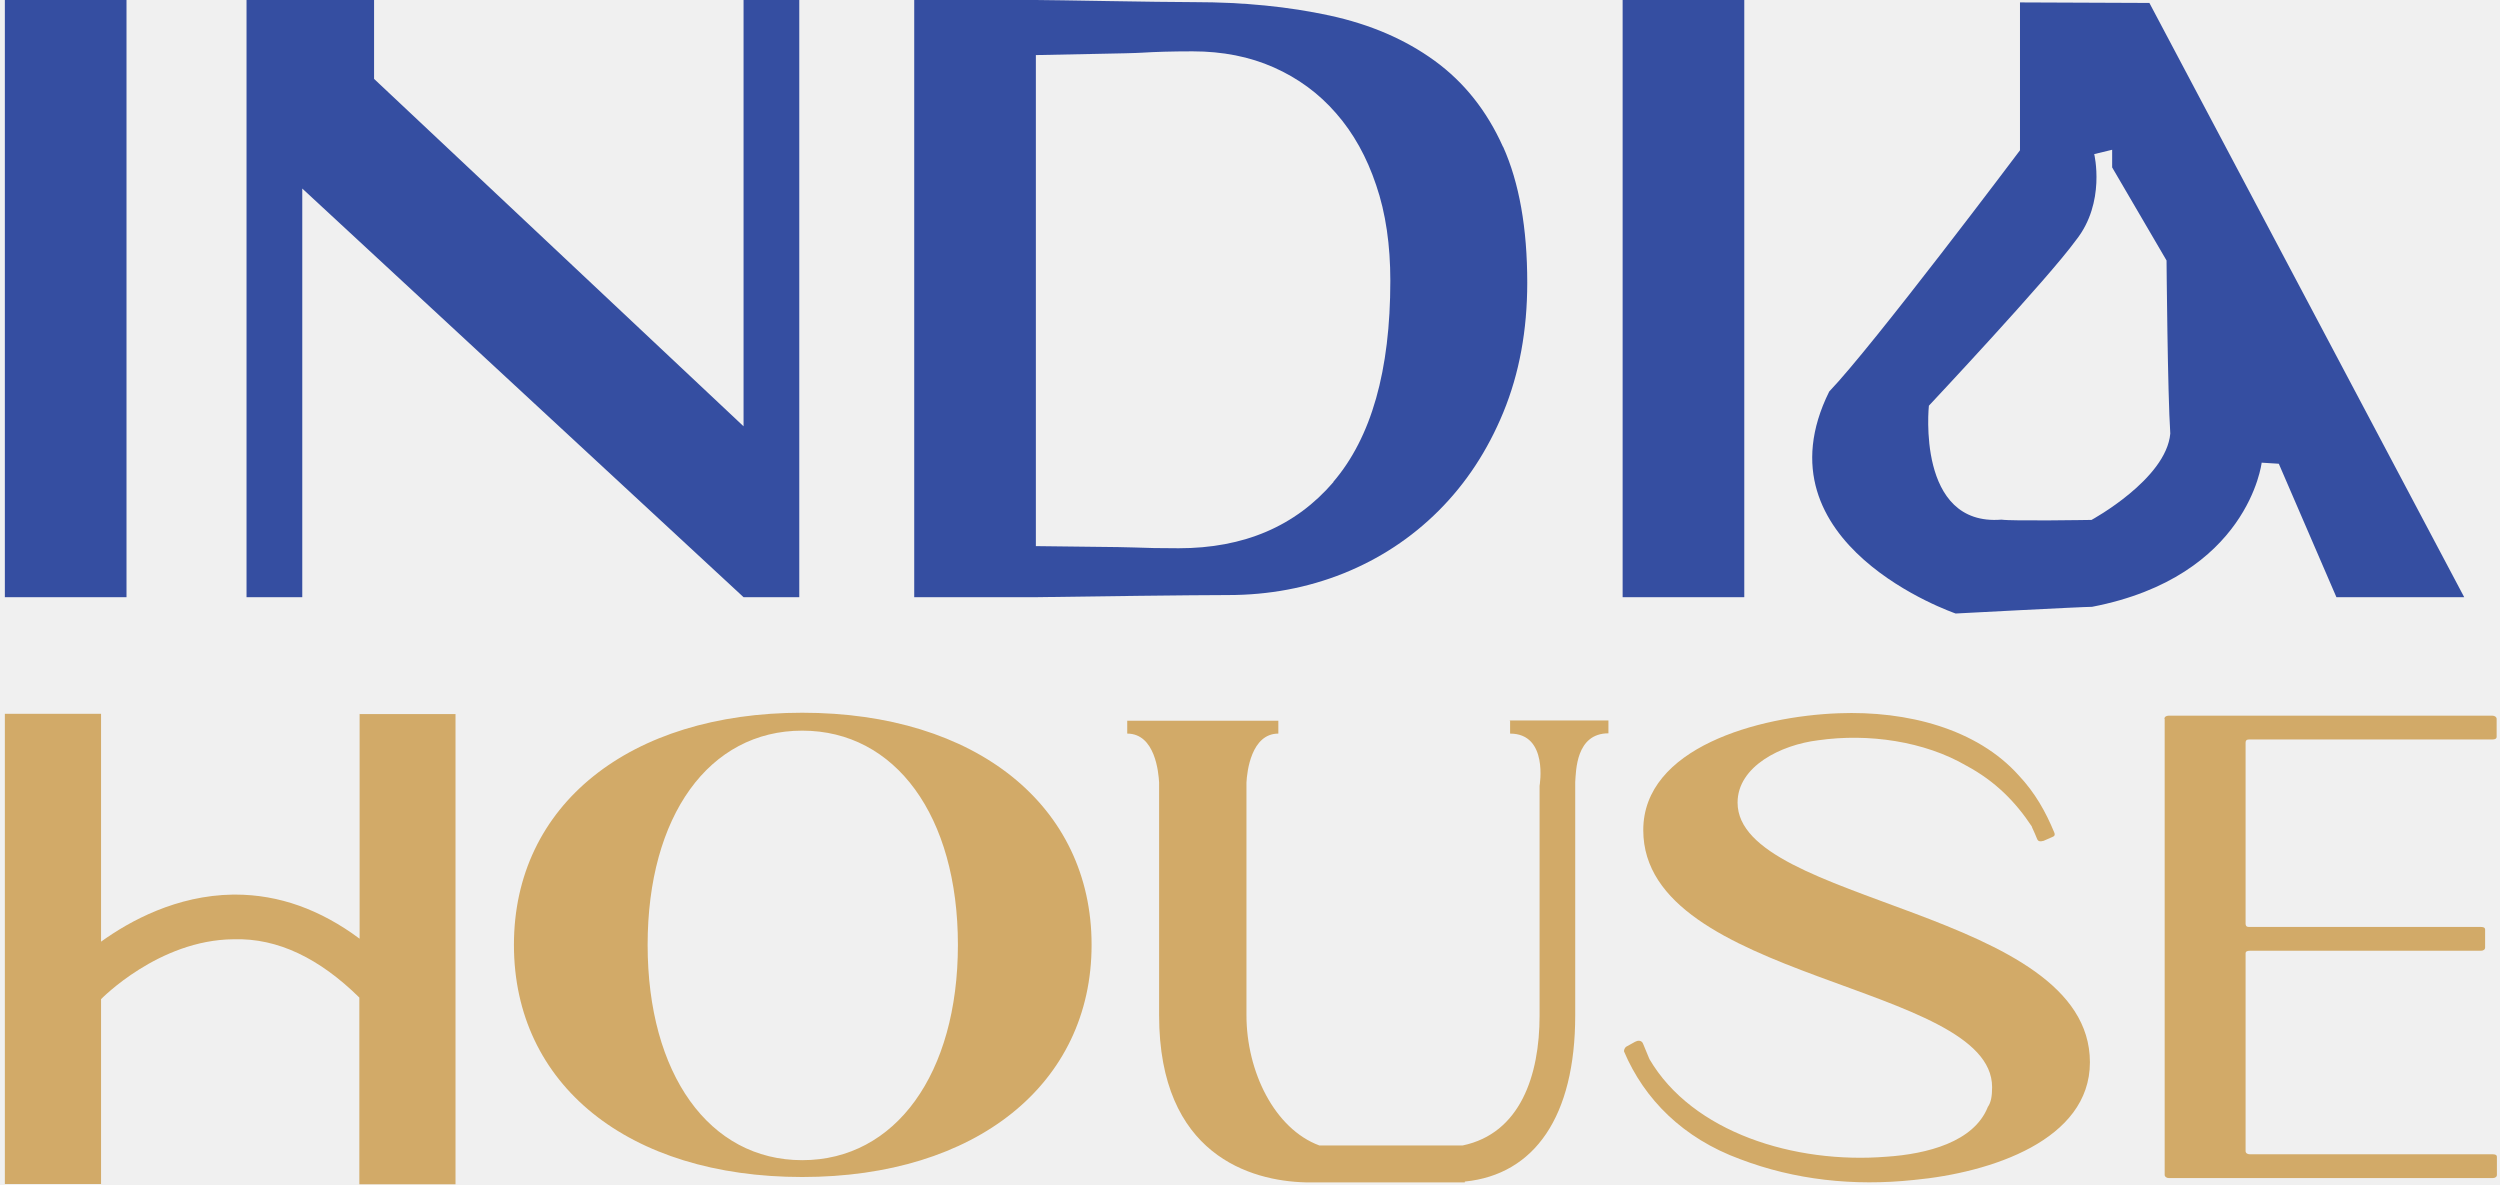
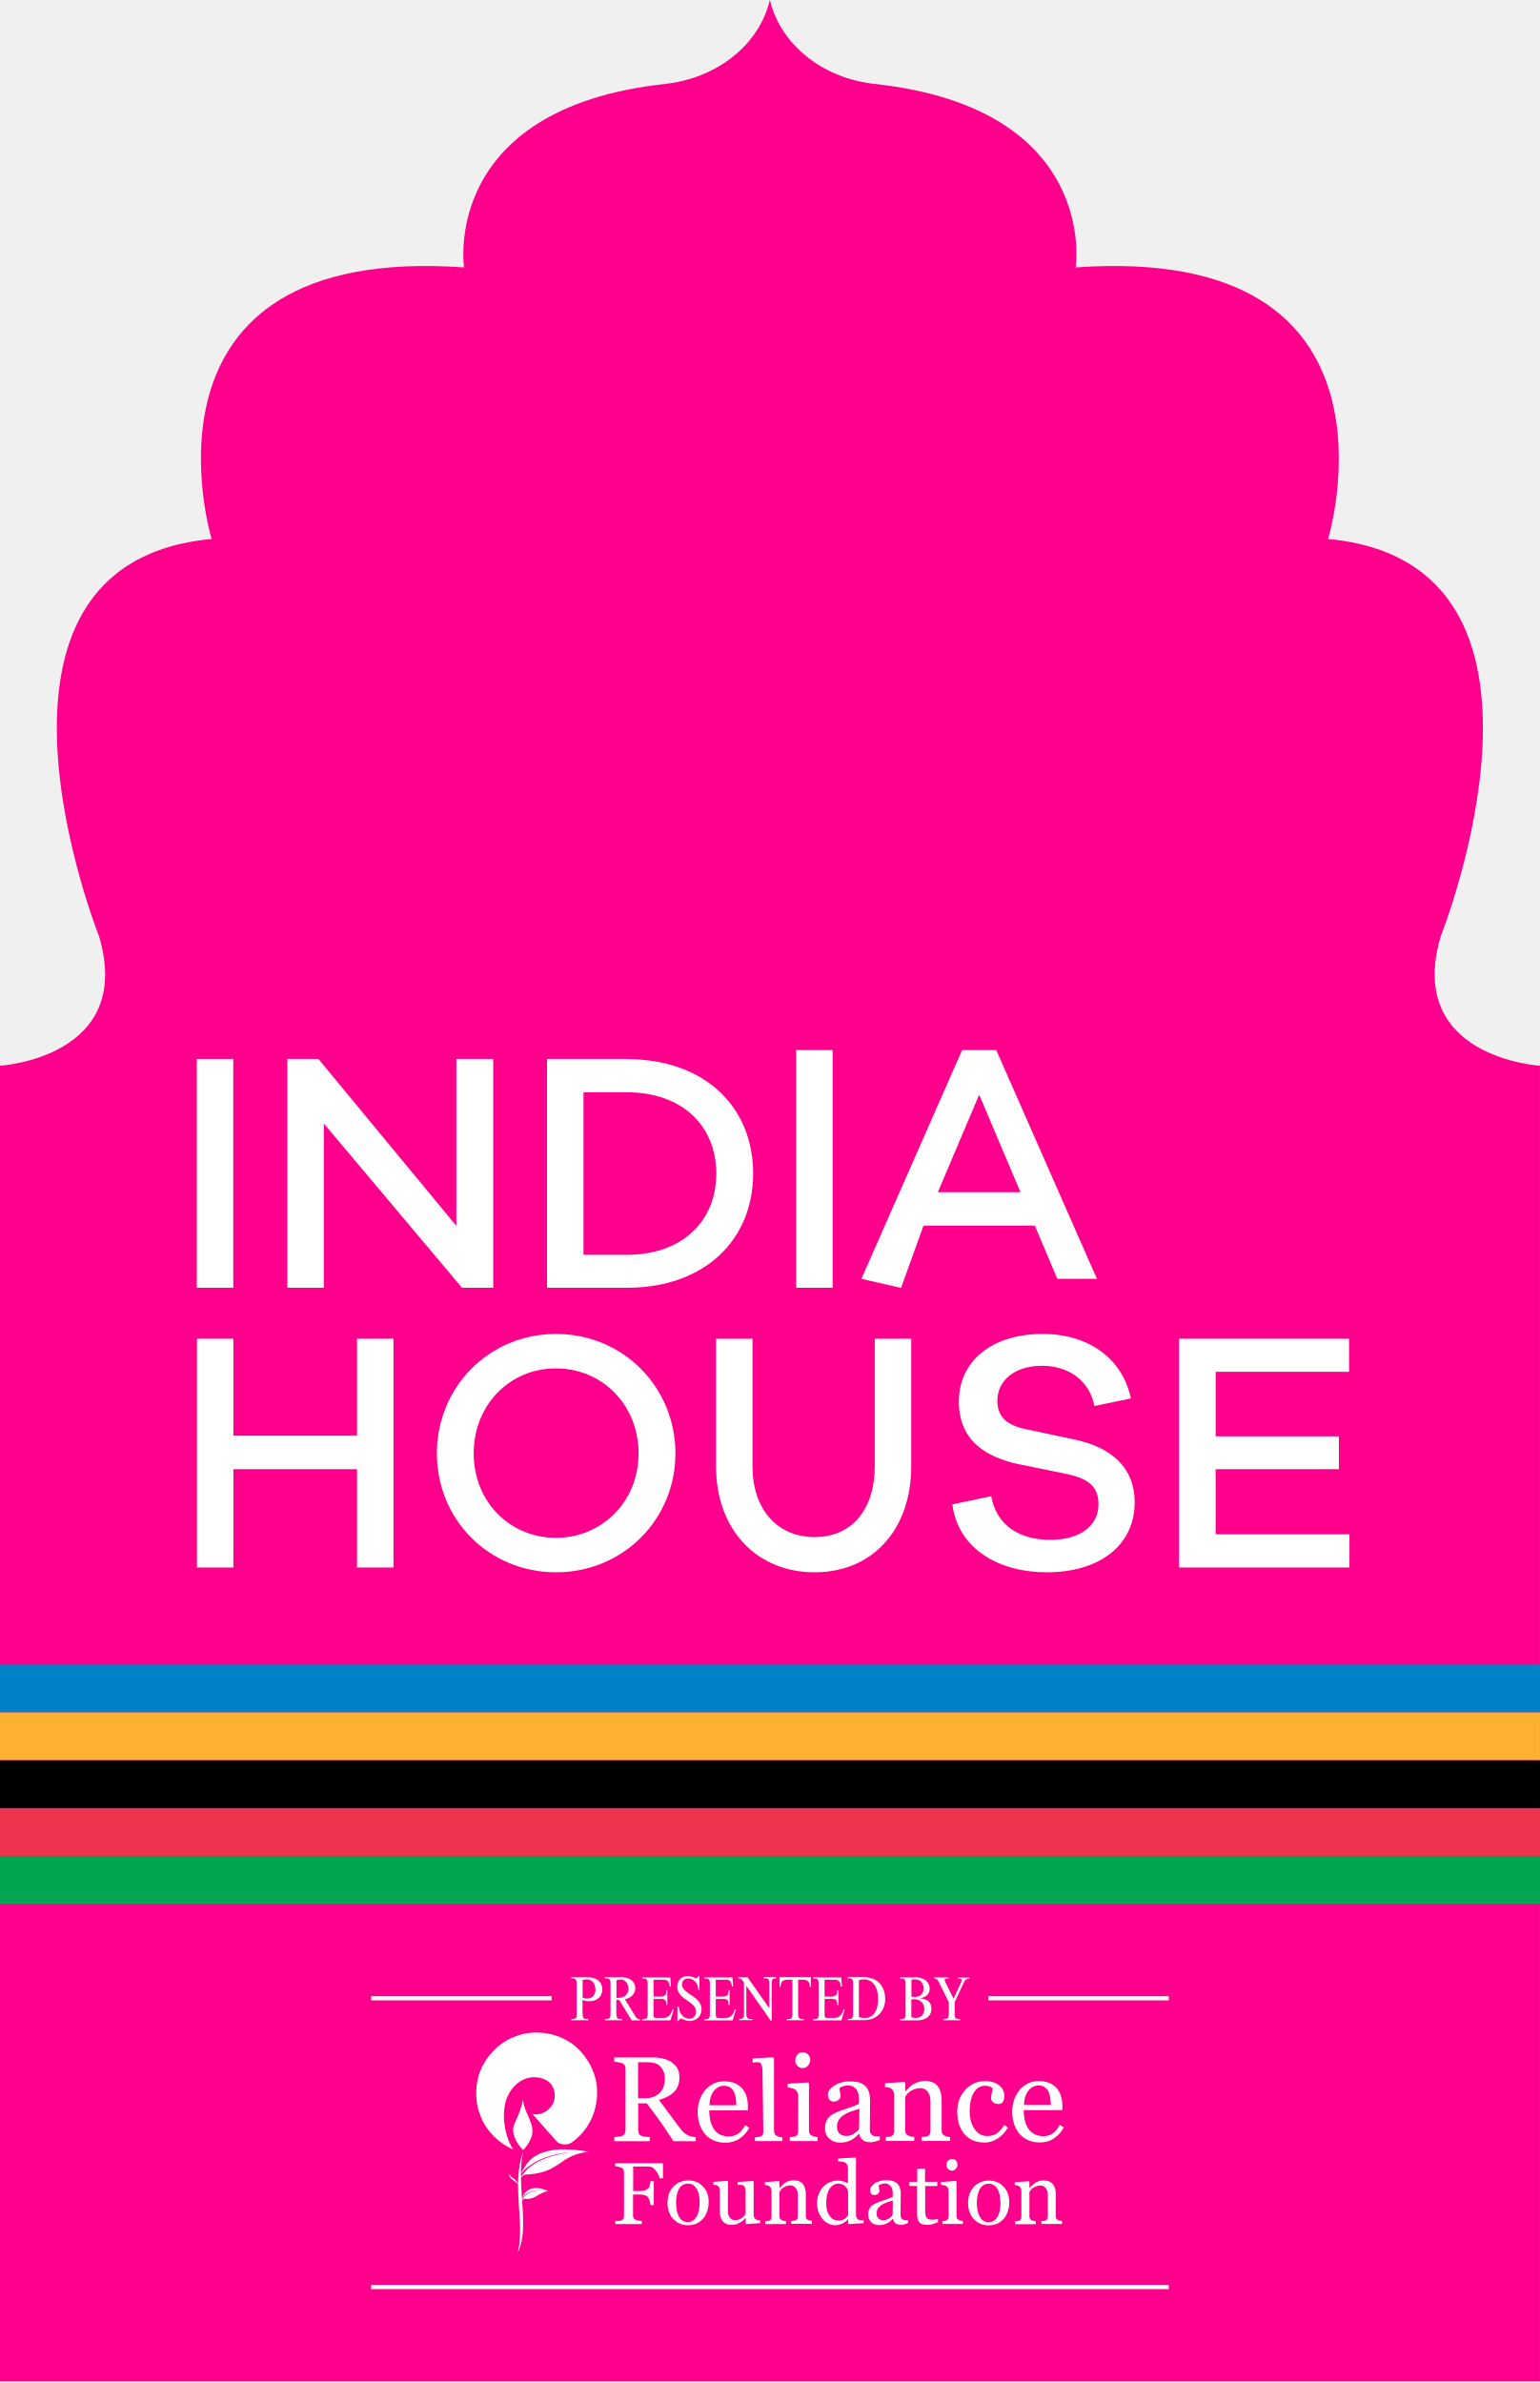
- <svg xmlns="http://www.w3.org/2000/svg" width="173" height="82" viewBox="0 0 173 82" fill="none">
-   <path d="M8.754 0H0.336V41.326H8.754V0Z" fill="#354EA1" />
-   <path d="M120.704 0H112.286V41.326H120.704V0Z" fill="#354EA1" />
-   <path d="M51.454 0V29.5L25.886 5.46V0H20.917H17.06V41.326H20.917V13.047L51.454 41.326H55.31V0H51.454Z" fill="#354EA1" />
-   <path d="M103.999 10.142C102.886 7.662 101.31 5.682 99.271 4.201C97.231 2.721 94.821 1.684 92.003 1.073C89.184 0.463 86.07 0.148 82.639 0.148C80.118 0.148 72.868 0 71.682 0H63.264V41.326H69.735C69.846 41.326 70.05 41.326 70.31 41.326H71.682C75.279 41.271 82.639 41.178 84.976 41.178C87.812 41.178 90.464 40.678 92.967 39.679C95.451 38.68 97.658 37.236 99.549 35.348C101.44 33.461 102.942 31.184 104.036 28.519C105.13 25.854 105.686 22.875 105.686 19.562C105.686 15.787 105.13 12.64 104.017 10.16L103.999 10.142ZM92.281 33.35C89.648 36.422 86.07 37.939 81.564 37.939C80.322 37.939 79.284 37.921 78.449 37.884C77.782 37.847 73.591 37.828 71.682 37.791V3.812C73.758 3.757 78.282 3.701 79.024 3.646C79.914 3.59 81.082 3.553 82.528 3.553C84.605 3.553 86.477 3.923 88.146 4.664C89.815 5.404 91.261 6.459 92.448 7.828C93.653 9.198 94.58 10.864 95.229 12.807C95.896 14.75 96.211 16.971 96.211 19.432C96.211 25.651 94.895 30.277 92.262 33.35H92.281Z" fill="#354EA1" />
-   <path d="M24.885 49.395V64.96C22.178 62.942 19.304 61.906 16.282 61.906C16.226 61.906 16.17 61.906 16.115 61.906C12.221 61.962 8.995 63.72 6.993 65.163V49.395H0.336V81.931H6.993V69.142C6.993 69.142 10.979 65.034 16.17 64.997C19.23 64.904 22.122 66.329 24.866 69.031V81.949H31.522V49.414H24.866L24.885 49.395Z" fill="#D2AA68" />
-   <path d="M55.514 49.321C67.547 49.321 75.538 55.762 75.538 65.385C75.538 75.009 67.547 81.449 55.514 81.449C43.481 81.449 35.564 75.064 35.564 65.385C35.564 55.706 43.555 49.321 55.514 49.321ZM55.514 80.284C61.967 80.284 66.287 74.306 66.287 65.385C66.287 56.465 61.967 50.561 55.514 50.561C49.062 50.561 44.816 56.465 44.816 65.385C44.816 74.306 49.062 80.284 55.514 80.284Z" fill="#D2AA68" />
-   <path d="M104.499 49.876V50.765C107.169 50.765 106.539 54.374 106.539 54.374V70.29C106.539 74.417 105.204 78.433 101.217 79.266H91.298C88.202 78.118 86.255 74.158 86.255 70.253V54.152C86.292 53.393 86.589 50.765 88.461 50.765V49.876H78.004V50.765C79.932 50.765 80.173 53.448 80.21 54.152V70.253C80.21 79.932 86.57 81.727 90.352 81.82H101.366V81.764C106.186 81.283 109.005 77.267 109.005 70.271V54.133C109.06 53.374 109.042 50.746 111.304 50.746V49.858H104.444L104.499 49.876Z" fill="#D2AA68" />
-   <path d="M113.176 72.085C113.399 71.955 113.621 72.029 113.695 72.214L114.14 73.288C117.107 78.359 124.171 80.561 130.568 80.043C133.312 79.858 136.593 79.043 137.558 76.601C137.78 76.286 137.854 75.842 137.854 75.231C137.854 68.032 113.714 67.902 113.714 57.446C113.714 51.746 121.668 49.562 127.23 49.358C131.977 49.173 136.816 50.432 139.708 53.67C140.821 54.855 141.562 56.169 142.156 57.612C142.23 57.797 142.156 57.871 142.007 57.927L141.414 58.186C141.192 58.242 141.043 58.242 140.969 58.057C140.747 57.501 140.598 57.242 140.598 57.187C139.486 55.503 138.077 54.059 136.074 52.986C133.182 51.301 129.307 50.728 125.821 51.227C123.225 51.542 120.24 53.041 120.24 55.54C120.24 62.554 144.622 62.924 144.622 73.51C144.622 78.895 137.78 81.153 132.44 81.653C128.287 82.097 124.189 81.653 120.407 80.21C116.476 78.766 113.788 76.082 112.379 72.751C112.379 72.622 112.453 72.492 112.527 72.436L113.195 72.066L113.176 72.085Z" fill="#D2AA68" />
-   <path d="M149.777 49.747C149.777 49.617 149.888 49.525 150.073 49.525H172.471C172.638 49.525 172.767 49.617 172.767 49.747V50.987C172.767 51.116 172.656 51.172 172.471 51.172H155.617C155.45 51.172 155.395 51.264 155.395 51.394V63.923C155.395 64.053 155.45 64.145 155.617 64.145H171.673C171.84 64.145 171.97 64.182 171.97 64.33V65.57C171.97 65.7 171.859 65.793 171.673 65.793H155.691C155.524 65.793 155.395 65.829 155.395 65.978V79.654C155.395 79.784 155.506 79.876 155.691 79.876H172.489C172.656 79.876 172.786 79.913 172.786 80.061V81.301C172.786 81.431 172.675 81.523 172.489 81.523H150.092C149.925 81.523 149.795 81.431 149.795 81.301V49.747H149.777Z" fill="#D2AA68" />
-   <path d="M139.783 0.167L148.738 0.204L170.524 41.326H161.68L157.693 32.091L156.507 32.017C156.507 32.017 155.598 39.901 144.77 41.992C144.066 41.992 135.333 42.455 135.333 42.455C135.333 42.455 121.335 37.68 126.582 27.094C129.604 23.948 139.783 10.401 139.783 10.401V0.148V0.167ZM144.919 10.66C144.919 10.66 145.734 14.01 143.658 16.619C141.711 19.303 133.479 28.075 133.479 28.075C133.479 28.075 132.589 36.44 138.504 35.959C139.208 36.07 144.733 35.978 144.733 35.978C144.733 35.978 149.906 33.165 150.184 30C149.999 27.279 149.925 18.026 149.925 18.026L146.161 11.585V10.364L144.937 10.66H144.919Z" fill="#354EA1" />
+ <svg xmlns="http://www.w3.org/2000/svg" width="170" height="263" viewBox="0 0 170 263" fill="none">
+   <path d="M170 262.829V117.623C170 117.623 155.077 116.734 159.047 103.31C159.047 103.31 175.47 62.164 146.609 59.485C146.609 59.485 156.562 26.834 118.747 29.513C118.747 29.513 121.413 11.953 96.522 9.259C91.15 8.676 86.569 5.303 85.153 0.611C85.097 0.403 85.042 0.208 84.986 0C84.931 0.208 84.875 0.416 84.82 0.611C83.417 5.303 78.823 8.676 73.45 9.259C48.573 11.953 51.225 29.513 51.225 29.513C13.41 26.834 23.363 59.485 23.363 59.485C-5.497 62.164 10.925 103.31 10.925 103.31C14.923 116.721 0 117.623 0 117.623V262.829H170Z" fill="#FF008C" />
+   <path d="M21.726 142.125V116.873H25.751V142.125H21.726Z" fill="white" />
+   <path d="M54.432 142.125H51.003L35.746 123.995V142.125H31.721V116.873H35.15L50.378 135.295V116.873H54.446V142.125H54.432Z" fill="white" />
+   <path d="M69.202 116.887C77.795 116.887 83.14 122.162 83.14 129.506C83.14 136.85 77.781 142.125 69.202 142.125H60.387V116.873H69.202V116.887ZM69.202 138.488C75.338 138.488 79.073 134.753 79.073 129.52C79.073 124.286 75.338 120.552 69.202 120.552H64.413V138.488H69.202Z" fill="white" />
+   <path d="M87.888 142.125V115.888H91.913V142.125H87.888Z" fill="white" />
+   <path d="M116.721 141.139L114.236 135.267H101.95L99.465 142.139L95.092 141.139L106.212 115.888H109.974L121.093 141.139H116.721ZM108.086 120.83L103.533 131.574H112.653L108.1 120.83H108.086Z" fill="white" />
+   <path d="M43.437 172.999H39.411V162.143H25.765V172.999H21.739V147.747H25.765V158.45H39.411V147.747H43.437V172.999Z" fill="white" />
+   <path d="M74.56 160.407C74.56 167.723 68.758 173.526 61.372 173.526C53.987 173.526 48.226 167.723 48.226 160.407C48.226 153.092 53.987 147.219 61.372 147.219C68.758 147.219 74.56 153.064 74.56 160.407ZM70.493 160.407C70.493 155.063 66.495 151.023 61.372 151.023C56.25 151.023 52.294 155.063 52.294 160.407C52.294 165.752 56.292 169.722 61.372 169.722C66.453 169.722 70.493 165.724 70.493 160.407Z" fill="white" />
+   <path d="M100.59 161.837C100.59 168.806 96.328 173.526 89.928 173.526C83.529 173.526 79.045 168.82 79.045 161.837V147.747H83.071V161.837C83.071 166.543 85.778 169.639 89.928 169.639C94.079 169.639 96.564 166.543 96.564 161.837V147.747H100.59V161.837Z" fill="white" />
+   <path d="M124.828 154.341L120.802 155.174C120.344 152.495 118.053 150.732 115.041 150.732C112.028 150.732 110.099 152.356 110.099 154.577C110.099 156.354 111.112 157.298 113.305 157.742L118.775 158.908C122.537 159.741 125.258 161.851 125.258 165.808C125.258 170.555 121.371 173.526 115.568 173.526C110.224 173.526 105.767 170.93 105.129 166.03L109.418 165.127C110.015 168.376 112.542 169.944 115.943 169.944C119.344 169.944 121.26 168.32 121.26 166.03C121.26 164.114 120.246 163.198 117.72 162.67L112.223 161.546C109.099 160.824 105.851 159.172 105.851 154.688C105.851 150.204 109.502 147.219 115.124 147.219C120.246 147.219 123.939 150.01 124.841 154.341H124.828Z" fill="white" />
+   <path d="M148.968 172.999H130.158V147.747H148.927V151.398H134.198V158.52H147.802V162.143H134.198V169.334H148.968V172.985V172.999Z" fill="white" />
+   <path d="M170 183.716H0V188.991H170V183.716Z" fill="#0081C8" />
+   <path d="M170 188.991H0V194.266H170V188.991Z" fill="#FCB131" />
+   <path d="M170 194.28H0V199.555H170V194.28Z" fill="black" />
+   <path d="M170 199.555H0V204.83H170V199.555Z" fill="#EE334E" />
+   <path d="M170 204.844H0V210.119H170V204.844Z" fill="#00A651" />
+   <path fill-rule="evenodd" clip-rule="evenodd" d="M57.195 241.132C57.07 240.438 56.389 240.424 56.14 239.869C56.279 240.618 56.945 240.632 57.195 241.132Z" fill="white" />
+   <path d="M57.459 243.089C57.459 243.089 57.875 241.632 59.846 241.743C59.916 241.743 58.458 241.479 57.597 242.603C57.611 242.7 58.083 240.701 60.526 241.826C59.319 241.992 59.18 242.839 57.778 242.659C57.778 242.659 57.57 242.964 57.542 243.228L57.459 243.075V243.089Z" fill="white" />
+   <path d="M57.431 240.396C57.861 239.605 59.18 238.036 62.775 237.578C62.9 237.55 60.651 237.62 58.791 238.8C58.361 239.077 57.889 239.424 57.597 239.785C57.556 239.827 57.528 239.882 57.486 239.924C57.639 239.563 57.889 239.202 58.125 238.855C59.069 237.509 61.109 236.787 64.983 237.481C61.665 237.856 61.97 239.716 58.319 239.98C58.139 239.993 57.903 239.98 57.764 240.077C57.597 240.202 57.417 240.493 57.361 240.813L57.431 240.41V240.396Z" fill="white" />
+   <path fill-rule="evenodd" clip-rule="evenodd" d="M57.153 248.586C57.986 245.519 56.431 241.021 57.736 237.55C56.959 241.118 58.541 246.032 57.153 248.586Z" fill="white" />
+   <path fill-rule="evenodd" clip-rule="evenodd" d="M63.247 236.37C62.789 236.717 62.192 236.759 61.72 236.537C61.72 236.537 61.595 236.481 61.47 236.356C61.373 236.231 58.791 233.33 58.791 233.33C59.582 233.469 60.456 233.08 60.914 232.386C61.359 231.734 61.345 230.79 60.914 230.123C60.401 229.401 59.415 229.165 58.582 229.276C57.139 229.485 56.111 230.762 55.778 232.095C55.445 233.622 55.681 235.065 56.209 236.412C56.333 236.703 56.486 236.995 56.681 237.245C55.167 236.578 53.821 235.371 53.127 233.733C52.349 231.97 52.363 229.748 53.293 227.958C54.015 226.583 55.306 225.292 56.903 224.751C58.569 224.057 60.817 224.21 62.442 225.126C64.413 226.111 65.912 228.555 65.912 230.748C65.981 233.011 64.982 235.065 63.233 236.37" fill="white" />
+   <path fill-rule="evenodd" clip-rule="evenodd" d="M57.694 237.231C56.958 236.44 56.361 235.399 56.806 234.33C57.208 233.511 57.555 232.664 57.736 231.72C57.805 232.705 58.402 233.594 58.694 234.538C58.805 234.996 58.819 235.468 58.638 235.94C58.444 236.454 58.124 236.898 57.75 237.3L57.694 237.231Z" fill="white" />
+   <path d="M117.249 245.449H114.958V245.13C115.027 245.13 115.111 245.13 115.194 245.116C115.277 245.116 115.347 245.088 115.402 245.074C115.486 245.047 115.555 244.991 115.597 244.922C115.638 244.852 115.666 244.755 115.666 244.644V242.242C115.666 241.909 115.583 241.659 115.43 241.479C115.277 241.298 115.083 241.201 114.861 241.201C114.694 241.201 114.542 241.229 114.403 241.285C114.264 241.34 114.139 241.396 114.028 241.479C113.917 241.548 113.834 241.632 113.778 241.715C113.709 241.798 113.667 241.868 113.639 241.923V244.616C113.639 244.727 113.667 244.811 113.709 244.88C113.75 244.949 113.82 245.005 113.903 245.047C113.972 245.074 114.042 245.102 114.111 245.116C114.194 245.13 114.264 245.144 114.347 245.158V245.477H112.057V245.158C112.126 245.158 112.209 245.158 112.279 245.144C112.362 245.144 112.418 245.116 112.487 245.102C112.57 245.074 112.64 245.019 112.681 244.949C112.723 244.88 112.751 244.783 112.751 244.672V241.784C112.751 241.673 112.723 241.576 112.681 241.493C112.64 241.409 112.57 241.326 112.487 241.271C112.431 241.229 112.362 241.201 112.279 241.187C112.195 241.173 112.098 241.16 112.015 241.146V240.84L113.57 240.729L113.639 240.799V241.451H113.667C113.75 241.382 113.834 241.285 113.958 241.173C114.07 241.062 114.181 240.979 114.278 240.91C114.403 240.826 114.542 240.771 114.694 240.715C114.861 240.66 115.041 240.646 115.236 240.646C115.68 240.646 116.013 240.785 116.235 241.062C116.457 241.34 116.554 241.715 116.554 242.173V244.602C116.554 244.713 116.568 244.797 116.61 244.866C116.652 244.935 116.707 244.991 116.804 245.019C116.874 245.047 116.943 245.074 116.999 245.088C117.054 245.088 117.137 245.116 117.235 245.116V245.435L117.249 245.449ZM110.432 243.075C110.432 242.839 110.405 242.589 110.363 242.326C110.321 242.062 110.252 241.84 110.155 241.659C110.058 241.465 109.919 241.312 109.752 241.187C109.586 241.062 109.391 241.007 109.155 241.007C108.919 241.007 108.697 241.062 108.531 241.187C108.364 241.312 108.211 241.479 108.114 241.687C108.017 241.881 107.948 242.104 107.906 242.353C107.864 242.603 107.836 242.839 107.836 243.075C107.836 243.381 107.864 243.658 107.906 243.922C107.948 244.172 108.031 244.408 108.142 244.616C108.253 244.824 108.392 244.977 108.544 245.088C108.711 245.199 108.905 245.255 109.155 245.255C109.558 245.255 109.863 245.06 110.099 244.686C110.335 244.297 110.446 243.769 110.446 243.103L110.432 243.075ZM111.418 243.075C111.418 243.408 111.363 243.728 111.265 244.047C111.154 244.366 111.015 244.63 110.821 244.852C110.613 245.102 110.349 245.296 110.072 245.421C109.78 245.546 109.461 245.602 109.1 245.602C108.794 245.602 108.517 245.546 108.253 245.435C107.989 245.324 107.753 245.158 107.531 244.949C107.323 244.741 107.17 244.477 107.045 244.172C106.92 243.867 106.865 243.52 106.865 243.145C106.865 242.409 107.073 241.826 107.503 241.354C107.934 240.896 108.489 240.66 109.169 240.66C109.822 240.66 110.363 240.882 110.78 241.326C111.21 241.77 111.418 242.353 111.418 243.089V243.075ZM105.699 238.883C105.699 239.063 105.643 239.216 105.518 239.355C105.393 239.494 105.254 239.563 105.074 239.563C104.921 239.563 104.769 239.494 104.657 239.369C104.533 239.244 104.477 239.091 104.477 238.925C104.477 238.744 104.533 238.591 104.657 238.466C104.782 238.341 104.921 238.272 105.074 238.272C105.254 238.272 105.407 238.328 105.518 238.453C105.629 238.577 105.685 238.716 105.685 238.883H105.699ZM106.296 245.449H104.033V245.13C104.102 245.13 104.186 245.13 104.255 245.116C104.338 245.116 104.394 245.088 104.449 245.074C104.533 245.047 104.602 244.991 104.644 244.922C104.685 244.852 104.713 244.755 104.713 244.644V241.756C104.713 241.659 104.685 241.562 104.644 241.479C104.602 241.396 104.533 241.326 104.449 241.271C104.394 241.229 104.31 241.201 104.186 241.173C104.074 241.146 103.963 241.132 103.866 241.118V240.813L105.518 240.701L105.588 240.771V244.575C105.588 244.686 105.601 244.783 105.657 244.852C105.699 244.922 105.768 244.977 105.865 245.019C105.935 245.047 106.004 245.074 106.073 245.088C106.143 245.102 106.212 245.116 106.296 245.13V245.449ZM103.561 245.241C103.353 245.324 103.158 245.394 102.978 245.463C102.797 245.519 102.575 245.546 102.311 245.546C101.923 245.546 101.645 245.449 101.479 245.255C101.312 245.06 101.243 244.783 101.243 244.422V241.257H100.396V240.799H101.256V239.341H102.117V240.799H103.464V241.257H102.131V243.867C102.131 244.061 102.131 244.228 102.159 244.352C102.159 244.477 102.2 244.602 102.256 244.699C102.298 244.797 102.381 244.866 102.478 244.908C102.575 244.949 102.714 244.977 102.881 244.977C102.964 244.977 103.075 244.977 103.228 244.949C103.38 244.935 103.491 244.922 103.547 244.894V245.241H103.561ZM98.563 242.853C98.299 242.936 98.064 243.006 97.855 243.089C97.647 243.159 97.467 243.256 97.286 243.367C97.133 243.478 97.008 243.603 96.911 243.742C96.814 243.894 96.772 244.061 96.772 244.269C96.772 244.533 96.842 244.727 96.981 244.852C97.12 244.977 97.286 245.033 97.508 245.033C97.73 245.033 97.925 244.977 98.105 244.866C98.272 244.755 98.424 244.63 98.535 244.477L98.563 242.839V242.853ZM100.215 245.352C100.063 245.407 99.938 245.449 99.826 245.491C99.716 245.519 99.591 245.546 99.452 245.546C99.202 245.546 99.007 245.491 98.855 245.38C98.702 245.269 98.619 245.088 98.577 244.88H98.549C98.341 245.102 98.119 245.283 97.883 245.394C97.647 245.519 97.369 245.574 97.036 245.574C96.703 245.574 96.398 245.477 96.175 245.255C95.953 245.033 95.842 244.755 95.842 244.408C95.842 244.228 95.87 244.061 95.912 243.922C95.967 243.783 96.037 243.658 96.134 243.533C96.217 243.436 96.314 243.353 96.453 243.284C96.578 243.214 96.703 243.145 96.814 243.103C96.953 243.048 97.245 242.95 97.675 242.798C98.105 242.659 98.411 242.534 98.549 242.451V241.979C98.549 241.979 98.549 241.854 98.522 241.743C98.508 241.632 98.466 241.521 98.411 241.409C98.341 241.285 98.258 241.187 98.147 241.104C98.036 241.021 97.869 240.979 97.661 240.979C97.522 240.979 97.383 241.007 97.258 241.048C97.133 241.104 97.05 241.146 96.995 241.201C96.995 241.257 97.008 241.354 97.036 241.479C97.064 241.604 97.078 241.715 97.078 241.812C97.078 241.923 97.022 242.02 96.925 242.117C96.828 242.215 96.689 242.256 96.509 242.256C96.356 242.256 96.231 242.201 96.162 242.09C96.092 241.979 96.051 241.854 96.051 241.715C96.051 241.576 96.106 241.437 96.203 241.298C96.314 241.16 96.439 241.049 96.606 240.937C96.745 240.854 96.925 240.771 97.12 240.715C97.328 240.66 97.522 240.618 97.716 240.618C97.98 240.618 98.216 240.632 98.411 240.674C98.605 240.715 98.785 240.785 98.952 240.91C99.118 241.021 99.23 241.187 99.313 241.382C99.396 241.59 99.438 241.84 99.438 242.159C99.438 242.603 99.438 243.006 99.424 243.353C99.424 243.7 99.424 244.089 99.424 244.505C99.424 244.63 99.438 244.727 99.493 244.797C99.535 244.866 99.604 244.935 99.688 244.977C99.729 245.005 99.813 245.019 99.91 245.019C100.021 245.019 100.118 245.019 100.229 245.019V245.324L100.215 245.352ZM93.621 244.533V241.798C93.594 241.715 93.552 241.632 93.496 241.534C93.441 241.437 93.371 241.354 93.288 241.271C93.191 241.187 93.094 241.132 92.969 241.076C92.844 241.021 92.705 240.993 92.538 240.993C92.344 240.993 92.177 241.049 92.011 241.146C91.844 241.243 91.706 241.382 91.581 241.562C91.456 241.743 91.372 241.965 91.303 242.242C91.234 242.52 91.206 242.812 91.206 243.145C91.206 243.408 91.234 243.644 91.275 243.867C91.331 244.089 91.414 244.283 91.525 244.477C91.636 244.658 91.775 244.797 91.955 244.908C92.122 245.019 92.33 245.074 92.566 245.074C92.816 245.074 93.024 245.019 93.191 244.908C93.358 244.797 93.496 244.672 93.607 244.547L93.621 244.533ZM95.329 245.352L93.691 245.463L93.621 245.394V244.963H93.58C93.413 245.144 93.219 245.283 92.969 245.407C92.733 245.519 92.483 245.588 92.219 245.588C91.955 245.588 91.692 245.532 91.456 245.407C91.206 245.296 90.998 245.13 90.803 244.908C90.623 244.686 90.47 244.422 90.359 244.13C90.248 243.825 90.192 243.478 90.192 243.117C90.192 242.784 90.248 242.464 90.373 242.159C90.484 241.854 90.65 241.59 90.859 241.368C91.053 241.16 91.289 240.993 91.567 240.854C91.844 240.729 92.136 240.66 92.427 240.66C92.65 240.66 92.858 240.688 93.066 240.743C93.274 240.799 93.455 240.868 93.607 240.951V239.327C93.607 239.188 93.594 239.077 93.538 238.966C93.496 238.855 93.441 238.772 93.358 238.716C93.274 238.661 93.149 238.605 92.996 238.577C92.844 238.55 92.677 238.536 92.511 238.522V238.23L94.426 238.119L94.496 238.189V244.491C94.496 244.602 94.524 244.699 94.565 244.769C94.607 244.852 94.676 244.908 94.76 244.963C94.815 245.005 94.898 245.033 95.023 245.033C95.134 245.033 95.245 245.047 95.343 245.047V245.352H95.329ZM89.637 245.435H87.347V245.116C87.416 245.116 87.499 245.116 87.582 245.102C87.666 245.102 87.735 245.074 87.805 245.06C87.888 245.033 87.957 244.977 87.999 244.908C88.041 244.838 88.068 244.741 88.068 244.63V242.228C88.068 241.895 87.985 241.645 87.832 241.465C87.68 241.284 87.485 241.187 87.263 241.187C87.097 241.187 86.944 241.215 86.805 241.271C86.666 241.326 86.541 241.382 86.43 241.465C86.333 241.534 86.236 241.618 86.18 241.701C86.125 241.784 86.069 241.854 86.042 241.909V244.602C86.042 244.713 86.055 244.797 86.111 244.866C86.153 244.935 86.222 244.991 86.305 245.033C86.375 245.06 86.444 245.088 86.514 245.102C86.597 245.116 86.666 245.13 86.763 245.144V245.463H84.473V245.144C84.542 245.144 84.626 245.144 84.695 245.13C84.778 245.13 84.834 245.102 84.903 245.088C84.987 245.06 85.056 245.005 85.098 244.935C85.139 244.866 85.167 244.769 85.167 244.658V241.77C85.167 241.659 85.139 241.562 85.098 241.479C85.056 241.396 84.987 241.312 84.903 241.257C84.834 241.215 84.764 241.187 84.695 241.173C84.612 241.16 84.528 241.146 84.431 241.132V240.826L85.986 240.715L86.055 240.785V241.437H86.083C86.153 241.368 86.25 241.271 86.361 241.16C86.472 241.049 86.583 240.965 86.68 240.896C86.791 240.813 86.93 240.757 87.097 240.701C87.263 240.646 87.43 240.632 87.638 240.632C88.082 240.632 88.415 240.771 88.638 241.048C88.846 241.326 88.957 241.701 88.957 242.159V244.588C88.957 244.699 88.971 244.783 89.012 244.852C89.054 244.922 89.11 244.977 89.207 245.005C89.276 245.033 89.346 245.06 89.401 245.074C89.457 245.074 89.526 245.102 89.623 245.102V245.421L89.637 245.435ZM83.904 245.352L82.391 245.463L82.321 245.394V244.797H82.293C82.21 244.88 82.127 244.963 82.044 245.047C81.946 245.13 81.835 245.213 81.71 245.283C81.572 245.366 81.433 245.435 81.294 245.477C81.155 245.519 80.975 245.546 80.725 245.546C80.308 245.546 79.989 245.407 79.781 245.144C79.559 244.866 79.462 244.477 79.462 243.964V241.729C79.462 241.618 79.434 241.52 79.392 241.437C79.35 241.368 79.295 241.298 79.212 241.229C79.156 241.187 79.087 241.16 79.003 241.146C78.92 241.132 78.823 241.118 78.74 241.104V240.799L80.294 240.688L80.364 240.757V244.005C80.364 244.339 80.433 244.602 80.586 244.769C80.739 244.935 80.919 245.033 81.127 245.033C81.294 245.033 81.447 245.005 81.585 244.949C81.724 244.894 81.835 244.838 81.933 244.755C82.016 244.686 82.085 244.616 82.155 244.547C82.224 244.477 82.266 244.408 82.307 244.339V241.687C82.307 241.576 82.28 241.493 82.238 241.409C82.196 241.326 82.127 241.257 82.058 241.201C82.002 241.16 81.919 241.146 81.808 241.132C81.697 241.132 81.572 241.118 81.433 241.118V240.813L83.126 240.701L83.196 240.771V244.477C83.196 244.588 83.224 244.672 83.265 244.755C83.307 244.838 83.376 244.894 83.446 244.949C83.501 244.991 83.571 245.005 83.654 245.019C83.737 245.019 83.82 245.033 83.918 245.033V245.338L83.904 245.352ZM77.24 243.061C77.24 242.825 77.213 242.576 77.171 242.312C77.129 242.048 77.046 241.826 76.949 241.645C76.852 241.451 76.713 241.298 76.546 241.173C76.38 241.049 76.185 240.993 75.949 240.993C75.713 240.993 75.505 241.049 75.325 241.173C75.144 241.298 75.005 241.465 74.908 241.673C74.811 241.868 74.742 242.09 74.7 242.34C74.658 242.589 74.63 242.825 74.63 243.061C74.63 243.367 74.658 243.644 74.7 243.908C74.742 244.158 74.825 244.394 74.936 244.602C75.047 244.811 75.172 244.963 75.338 245.074C75.505 245.185 75.7 245.241 75.936 245.241C76.338 245.241 76.644 245.047 76.879 244.672C77.115 244.283 77.227 243.756 77.227 243.089L77.24 243.061ZM78.226 243.061C78.226 243.395 78.171 243.714 78.073 244.033C77.976 244.352 77.823 244.616 77.629 244.838C77.407 245.088 77.157 245.283 76.879 245.407C76.588 245.532 76.269 245.588 75.908 245.588C75.602 245.588 75.325 245.532 75.061 245.421C74.797 245.31 74.561 245.144 74.353 244.935C74.145 244.727 73.978 244.463 73.867 244.158C73.742 243.853 73.687 243.506 73.687 243.131C73.687 242.395 73.895 241.812 74.325 241.34C74.755 240.882 75.311 240.646 75.991 240.646C76.644 240.646 77.185 240.868 77.601 241.312C78.032 241.756 78.24 242.34 78.24 243.075L78.226 243.061ZM73.201 240.41H72.84C72.77 240.16 72.632 239.896 72.423 239.605C72.215 239.313 72.007 239.161 71.826 239.133C71.729 239.119 71.618 239.105 71.479 239.105C71.341 239.105 71.188 239.105 71.021 239.105H69.897V241.812H70.674C70.91 241.812 71.091 241.784 71.216 241.743C71.341 241.687 71.452 241.618 71.549 241.521C71.618 241.451 71.674 241.34 71.715 241.201C71.771 241.048 71.799 240.896 71.812 240.729H72.173V243.367H71.812C71.812 243.228 71.771 243.075 71.715 242.895C71.66 242.714 71.604 242.589 71.535 242.506C71.438 242.395 71.327 242.312 71.174 242.27C71.035 242.228 70.855 242.201 70.66 242.201H69.883V244.519C69.883 244.63 69.897 244.713 69.952 244.797C69.994 244.88 70.063 244.949 70.174 244.991C70.216 245.019 70.327 245.047 70.48 245.074C70.632 245.102 70.757 245.13 70.841 245.13V245.463H67.925V245.13C68.023 245.13 68.148 245.116 68.3 245.102C68.453 245.102 68.564 245.074 68.606 245.047C68.703 245.005 68.772 244.949 68.814 244.866C68.856 244.783 68.883 244.686 68.883 244.575V239.716C68.883 239.619 68.87 239.521 68.828 239.438C68.786 239.355 68.717 239.299 68.606 239.244C68.522 239.202 68.397 239.174 68.259 239.133C68.12 239.105 67.995 239.077 67.912 239.077V238.744H73.187V240.424L73.201 240.41Z" fill="white" />
+   <path fill-rule="evenodd" clip-rule="evenodd" d="M115.999 232.317C115.999 232.081 115.985 231.817 115.943 231.539C115.902 231.262 115.832 231.026 115.749 230.845C115.652 230.651 115.513 230.484 115.333 230.359C115.166 230.234 114.93 230.165 114.666 230.165C114.208 230.165 113.833 230.359 113.528 230.734C113.222 231.109 113.056 231.65 113.042 232.317H116.013H115.999ZM117.443 234.774C117.179 235.287 116.818 235.69 116.36 235.995C115.916 236.301 115.388 236.454 114.805 236.454C114.291 236.454 113.833 236.356 113.445 236.176C113.056 235.995 112.737 235.746 112.487 235.426C112.237 235.121 112.042 234.746 111.918 234.33C111.793 233.913 111.737 233.469 111.737 233.011C111.737 232.594 111.806 232.192 111.931 231.789C112.07 231.387 112.265 231.026 112.514 230.706C112.764 230.401 113.07 230.151 113.431 229.957C113.806 229.762 114.208 229.679 114.666 229.679C115.124 229.679 115.541 229.748 115.874 229.901C116.207 230.054 116.485 230.248 116.693 230.512C116.887 230.762 117.04 231.04 117.137 231.373C117.234 231.706 117.276 232.067 117.276 232.456V232.886H113.014C113.014 233.302 113.056 233.691 113.139 234.024C113.222 234.371 113.347 234.677 113.528 234.94C113.694 235.19 113.917 235.385 114.194 235.537C114.472 235.676 114.791 235.759 115.18 235.759C115.569 235.759 115.902 235.662 116.179 235.482C116.457 235.301 116.735 234.982 116.985 234.51L117.443 234.788V234.774ZM108.641 236.454C107.711 236.454 106.989 236.148 106.462 235.523C105.934 234.913 105.671 234.08 105.671 233.039C105.671 232.594 105.74 232.164 105.879 231.775C106.018 231.387 106.226 231.026 106.504 230.706C106.753 230.401 107.087 230.151 107.475 229.957C107.864 229.762 108.28 229.679 108.739 229.679C109.363 229.679 109.877 229.832 110.279 230.137C110.682 230.443 110.876 230.845 110.876 231.373C110.876 231.595 110.821 231.789 110.724 231.956C110.613 232.122 110.446 232.206 110.21 232.206C109.946 232.206 109.752 232.136 109.613 232.011C109.474 231.886 109.405 231.734 109.405 231.581C109.405 231.387 109.433 231.178 109.488 230.984C109.544 230.776 109.571 230.623 109.585 230.526C109.502 230.387 109.391 230.304 109.238 230.262C109.086 230.22 108.919 230.193 108.739 230.193C108.53 230.193 108.336 230.234 108.142 230.332C107.947 230.415 107.767 230.581 107.586 230.817C107.42 231.04 107.295 231.331 107.198 231.692C107.1 232.067 107.045 232.497 107.045 233.011C107.045 233.816 107.225 234.482 107.586 234.982C107.947 235.496 108.419 235.746 109.002 235.746C109.433 235.746 109.78 235.634 110.057 235.44C110.335 235.232 110.613 234.927 110.849 234.524L111.265 234.802C110.974 235.315 110.599 235.718 110.127 236.023C109.655 236.329 109.169 236.467 108.669 236.467L108.641 236.454ZM104.879 236.287H101.728V235.857C101.825 235.857 101.936 235.829 102.061 235.829C102.186 235.829 102.283 235.801 102.367 235.773C102.492 235.732 102.575 235.662 102.63 235.565C102.686 235.468 102.714 235.343 102.714 235.19V231.886C102.714 231.428 102.603 231.081 102.394 230.831C102.186 230.581 101.922 230.456 101.603 230.456C101.367 230.456 101.159 230.498 100.965 230.568C100.77 230.637 100.604 230.734 100.451 230.831C100.312 230.928 100.187 231.04 100.104 231.151C100.021 231.262 99.951 231.359 99.923 231.428V235.121C99.923 235.274 99.951 235.385 100.021 235.482C100.076 235.579 100.173 235.648 100.298 235.704C100.395 235.746 100.493 235.787 100.59 235.801C100.701 235.829 100.812 235.843 100.923 235.857V236.287H97.772V235.857C97.869 235.857 97.966 235.829 98.077 235.829C98.188 235.829 98.272 235.801 98.355 235.773C98.48 235.732 98.563 235.662 98.632 235.565C98.688 235.468 98.716 235.343 98.716 235.19V231.22C98.716 231.067 98.688 230.928 98.618 230.804C98.563 230.679 98.466 230.581 98.355 230.498C98.272 230.443 98.174 230.401 98.063 230.387C97.952 230.359 97.827 230.345 97.702 230.332V229.915L99.84 229.776L99.937 229.873V230.776H99.965C100.062 230.679 100.201 230.54 100.354 230.401C100.506 230.262 100.659 230.137 100.798 230.04C100.965 229.943 101.159 229.846 101.381 229.776C101.603 229.707 101.853 229.665 102.131 229.665C102.741 229.665 103.213 229.86 103.505 230.234C103.81 230.623 103.949 231.137 103.949 231.775V235.121C103.949 235.274 103.977 235.398 104.033 235.496C104.088 235.593 104.171 235.662 104.296 235.718C104.407 235.759 104.491 235.787 104.56 235.815C104.643 235.829 104.741 235.843 104.879 235.857V236.287ZM94.856 232.733C94.496 232.844 94.162 232.955 93.885 233.052C93.607 233.163 93.343 233.288 93.107 233.441C92.885 233.594 92.719 233.76 92.594 233.969C92.469 234.163 92.399 234.413 92.399 234.691C92.399 235.051 92.496 235.315 92.691 235.482C92.885 235.648 93.121 235.732 93.413 235.732C93.718 235.732 93.996 235.662 94.232 235.51C94.468 235.357 94.662 235.19 94.829 234.982L94.87 232.733H94.856ZM97.133 236.176C96.925 236.245 96.744 236.315 96.592 236.356C96.439 236.398 96.259 236.426 96.064 236.426C95.717 236.426 95.453 236.342 95.245 236.19C95.037 236.023 94.912 235.801 94.856 235.496H94.815C94.537 235.815 94.232 236.051 93.899 236.218C93.579 236.384 93.191 236.467 92.733 236.467C92.247 236.467 91.858 236.315 91.539 236.023C91.219 235.732 91.067 235.343 91.067 234.871C91.067 234.621 91.108 234.399 91.178 234.205C91.247 234.01 91.344 233.83 91.497 233.677C91.608 233.552 91.747 233.427 91.927 233.33C92.108 233.233 92.274 233.15 92.427 233.08C92.621 233.011 93.024 232.872 93.607 232.664C94.204 232.469 94.607 232.303 94.815 232.192V231.539C94.815 231.539 94.815 231.373 94.787 231.22C94.759 231.053 94.704 230.901 94.634 230.762C94.551 230.595 94.426 230.456 94.26 230.345C94.107 230.22 93.871 230.165 93.579 230.165C93.385 230.165 93.191 230.207 93.024 230.262C92.858 230.332 92.733 230.401 92.663 230.47C92.663 230.554 92.677 230.679 92.733 230.859C92.774 231.026 92.788 231.178 92.788 231.331C92.788 231.484 92.719 231.623 92.58 231.748C92.441 231.872 92.247 231.942 92.011 231.942C91.802 231.942 91.636 231.859 91.539 231.706C91.442 231.553 91.386 231.387 91.386 231.192C91.386 230.998 91.455 230.804 91.594 230.623C91.733 230.443 91.927 230.276 92.15 230.137C92.344 230.012 92.58 229.915 92.858 229.832C93.135 229.749 93.399 229.707 93.677 229.707C94.037 229.707 94.357 229.735 94.634 229.776C94.898 229.818 95.148 229.929 95.37 230.096C95.592 230.248 95.759 230.47 95.87 230.748C95.981 231.026 96.05 231.373 96.05 231.817C96.05 232.442 96.05 232.983 96.037 233.469C96.037 233.955 96.023 234.482 96.023 235.051C96.023 235.218 96.05 235.357 96.106 235.454C96.161 235.551 96.259 235.635 96.383 235.704C96.453 235.746 96.55 235.759 96.689 235.773C96.828 235.773 96.98 235.773 97.119 235.773V236.19L97.133 236.176ZM89.442 227.333C89.442 227.583 89.359 227.791 89.193 227.972C89.026 228.152 88.832 228.249 88.596 228.249C88.374 228.249 88.193 228.166 88.026 227.985C87.86 227.819 87.79 227.611 87.79 227.389C87.79 227.153 87.874 226.944 88.026 226.764C88.193 226.583 88.374 226.5 88.596 226.5C88.846 226.5 89.04 226.583 89.207 226.75C89.359 226.917 89.442 227.111 89.442 227.333ZM90.261 236.301H87.18V235.87C87.277 235.87 87.374 235.857 87.485 235.843C87.596 235.843 87.679 235.815 87.763 235.787C87.888 235.746 87.971 235.676 88.026 235.579C88.082 235.482 88.11 235.357 88.11 235.204V231.262C88.11 231.123 88.082 230.998 88.013 230.887C87.957 230.776 87.86 230.679 87.749 230.595C87.666 230.54 87.541 230.498 87.388 230.456C87.235 230.415 87.096 230.401 86.958 230.387V229.971L89.207 229.832L89.304 229.929V235.121C89.304 235.274 89.331 235.398 89.387 235.496C89.442 235.593 89.54 235.662 89.665 235.718C89.762 235.759 89.845 235.787 89.942 235.815C90.025 235.843 90.137 235.857 90.248 235.857V236.287L90.261 236.301ZM86.361 236.301H83.334V235.884C83.431 235.884 83.543 235.87 83.64 235.857C83.751 235.857 83.834 235.829 83.917 235.815C84.042 235.773 84.126 235.718 84.181 235.621C84.237 235.523 84.264 235.398 84.264 235.26L84.167 228.402C84.167 228.319 84.139 228.097 84.084 227.944C84.07 227.874 84.042 227.819 84.028 227.791C84.015 227.763 84.001 227.749 83.973 227.722C83.862 227.625 84.001 227.763 83.903 227.666C83.834 227.611 83.931 227.638 83.737 227.597C83.543 227.555 83.209 227.652 83.085 227.638V227.18L85.333 227.055L85.444 227.153V235.176C85.444 235.329 85.486 235.44 85.542 235.537C85.597 235.634 85.68 235.704 85.805 235.759C85.903 235.801 85.986 235.829 86.069 235.857C86.166 235.884 86.263 235.898 86.374 235.898V236.315L86.361 236.301ZM81.28 232.344C81.28 232.108 81.266 231.845 81.224 231.567C81.183 231.289 81.113 231.053 81.03 230.873C80.933 230.679 80.794 230.512 80.614 230.387C80.447 230.262 80.211 230.193 79.947 230.193C79.489 230.193 79.114 230.387 78.809 230.762C78.503 231.137 78.337 231.678 78.323 232.344H81.294H81.28ZM82.724 234.802C82.46 235.315 82.099 235.718 81.641 236.023C81.197 236.329 80.669 236.481 80.086 236.481C79.572 236.481 79.114 236.384 78.725 236.204C78.337 236.023 78.017 235.773 77.768 235.454C77.518 235.149 77.323 234.774 77.198 234.357C77.073 233.941 77.018 233.497 77.018 233.039C77.018 232.622 77.087 232.22 77.212 231.817C77.351 231.414 77.546 231.053 77.795 230.734C78.045 230.429 78.351 230.179 78.712 229.984C79.073 229.79 79.489 229.707 79.947 229.707C80.405 229.707 80.822 229.776 81.155 229.929C81.488 230.082 81.766 230.276 81.974 230.54C82.168 230.79 82.321 231.067 82.418 231.4C82.515 231.734 82.557 232.095 82.557 232.483V232.914H78.295C78.295 233.33 78.337 233.719 78.42 234.052C78.503 234.399 78.628 234.704 78.795 234.968C78.962 235.218 79.184 235.412 79.461 235.565C79.725 235.704 80.058 235.787 80.447 235.787C80.836 235.787 81.169 235.69 81.446 235.51C81.724 235.329 82.002 235.01 82.251 234.538L82.71 234.815L82.724 234.802ZM73.395 229.415C73.395 228.86 73.228 228.416 72.909 228.083C72.59 227.749 72.132 227.597 71.549 227.597H70.438V231.567H71.299C71.895 231.567 72.395 231.373 72.798 230.998C73.2 230.609 73.395 230.096 73.395 229.429V229.415ZM76.824 236.315H74.339C73.784 235.454 73.284 234.704 72.84 234.08C72.395 233.455 71.909 232.803 71.396 232.136H70.452V235.065C70.452 235.218 70.48 235.357 70.521 235.468C70.563 235.579 70.674 235.676 70.827 235.732C70.91 235.759 71.035 235.787 71.229 235.815C71.424 235.843 71.59 235.857 71.729 235.857V236.315H67.814V235.857C67.911 235.857 68.064 235.829 68.272 235.815C68.467 235.801 68.606 235.759 68.689 235.732C68.814 235.676 68.911 235.593 68.966 235.482C69.022 235.371 69.05 235.232 69.05 235.065V228.374C69.05 228.221 69.036 228.083 68.98 227.972C68.939 227.861 68.841 227.763 68.675 227.708C68.564 227.666 68.425 227.638 68.245 227.597C68.078 227.569 67.925 227.541 67.8 227.527V227.069H72.076C72.465 227.069 72.84 227.111 73.186 227.194C73.534 227.277 73.839 227.402 74.117 227.583C74.38 227.763 74.603 227.985 74.769 228.263C74.922 228.541 75.005 228.888 75.005 229.277C75.005 229.637 74.95 229.943 74.838 230.22C74.728 230.498 74.575 230.734 74.353 230.928C74.158 231.109 73.922 231.276 73.645 231.414C73.367 231.553 73.062 231.664 72.742 231.761C73.2 232.372 73.575 232.872 73.881 233.288C74.186 233.705 74.561 234.205 74.991 234.788C75.186 235.051 75.352 235.246 75.505 235.371C75.658 235.496 75.81 235.593 75.963 235.676C76.074 235.732 76.227 235.773 76.393 235.815C76.56 235.843 76.699 235.857 76.81 235.87V236.329L76.824 236.315Z" fill="white" />
+   <path d="M60.901 220.309H40.98V220.767H60.901V220.309Z" fill="white" />
+   <path d="M129.02 220.309H109.1V220.767H129.02V220.309Z" fill="white" />
+   <path d="M64.316 222.211C64.316 222.752 64.413 222.849 64.94 222.849V222.96H63.052V222.849C63.566 222.849 63.663 222.752 63.663 222.211V218.962C63.663 218.421 63.524 218.324 63.052 218.337V218.226H64.912C65.856 218.226 66.495 218.754 66.495 219.545C66.495 220.336 65.898 220.864 65.079 220.864C64.815 220.864 64.593 220.836 64.302 220.725V222.224L64.316 222.211ZM64.316 220.461C64.538 220.559 64.663 220.572 64.815 220.572C65.371 220.572 65.731 220.17 65.731 219.587C65.731 219.17 65.537 218.448 64.732 218.448C64.579 218.448 64.454 218.476 64.316 218.518V220.447V220.461Z" fill="white" />
+   <path d="M68.05 222.211C68.05 222.752 68.147 222.849 68.66 222.849V222.96H66.772V222.849C67.3 222.849 67.397 222.752 67.397 222.211V218.976C67.397 218.421 67.286 218.337 66.772 218.337V218.226H68.716C69.618 218.226 70.132 218.782 70.132 219.42C70.132 220.017 69.702 220.503 68.98 220.642L70.104 222.474C70.299 222.78 70.41 222.877 70.646 222.863V222.974H69.729L68.355 220.725H68.036V222.224L68.05 222.211ZM68.313 220.489C68.966 220.489 69.368 220.073 69.368 219.476C69.368 218.879 69.007 218.462 68.494 218.462C68.327 218.462 68.175 218.504 68.05 218.56V220.489H68.313Z" fill="white" />
+   <path d="M74.061 219.254H73.936C73.853 218.56 73.644 218.49 73.103 218.49H72.145V220.35H72.895C73.422 220.35 73.575 220.17 73.561 219.642H73.672V221.294H73.561C73.561 220.767 73.422 220.614 73.02 220.614H72.145V222.308C72.145 222.641 72.201 222.71 72.478 222.71H73.159C73.742 222.71 74.033 222.46 74.255 221.752L74.366 221.794L74.005 222.974H70.882V222.863C71.382 222.863 71.493 222.78 71.493 222.224V218.976C71.493 218.476 71.409 218.337 70.882 218.351V218.24H73.991L74.061 219.268V219.254Z" fill="white" />
+   <path d="M74.796 221.461H74.935C74.991 222.377 75.574 222.794 76.101 222.794C76.532 222.794 76.837 222.46 76.837 222.016C76.837 221.725 76.754 221.516 76.49 221.267C76.226 221.003 75.532 220.6 75.199 220.267C74.921 219.989 74.755 219.684 74.755 219.281C74.755 218.587 75.227 218.088 75.907 218.088C76.435 218.088 76.698 218.324 76.851 218.324C76.962 218.324 77.059 218.24 77.101 218.088H77.212V219.642H77.101C77.059 218.712 76.407 218.351 75.977 218.351C75.574 218.351 75.282 218.615 75.282 218.976C75.282 219.226 75.38 219.462 75.602 219.67C75.921 219.989 76.629 220.35 77.018 220.753C77.281 221.017 77.448 221.391 77.448 221.752C77.448 222.488 76.879 223.043 76.143 223.043C75.657 223.043 75.38 222.794 75.171 222.794C75.032 222.794 74.949 222.877 74.921 223.043H74.783V221.447L74.796 221.461Z" fill="white" />
+   <path d="M80.932 219.254H80.807C80.724 218.56 80.516 218.49 79.974 218.49H79.016V220.35H79.766C80.293 220.35 80.446 220.17 80.432 219.642H80.543V221.294H80.432C80.432 220.767 80.293 220.614 79.891 220.614H79.016V222.308C79.016 222.641 79.072 222.71 79.349 222.71H80.03C80.613 222.71 80.904 222.46 81.126 221.752L81.237 221.794L80.876 222.974H77.753V222.863C78.253 222.863 78.364 222.78 78.364 222.224V218.976C78.364 218.476 78.28 218.337 77.753 218.351V218.24H80.862L80.932 219.268V219.254Z" fill="white" />
+   <path d="M82.515 218.212L84.916 221.627H84.93V218.948C84.93 218.421 84.805 218.31 84.305 218.324V218.212H85.68V218.324C85.319 218.324 85.194 218.448 85.194 218.823V223.03H85.097L82.403 219.184H82.39V222.197C82.39 222.766 82.528 222.849 83.056 222.835V222.946H81.585V222.835C82.015 222.835 82.126 222.696 82.126 222.308V218.809L81.931 218.546C81.807 218.365 81.695 218.337 81.487 218.337V218.226H82.515V218.212Z" fill="white" />
+   <path d="M88.109 222.211C88.109 222.766 88.234 222.849 88.734 222.849V222.96H86.846V222.849C87.346 222.849 87.471 222.78 87.471 222.211V218.49H86.971C86.402 218.49 86.18 218.698 86.166 219.295H86.055V218.212H89.511V219.295H89.4C89.386 218.698 89.178 218.49 88.609 218.49H88.109V222.211Z" fill="white" />
+   <path d="M92.94 219.254H92.815C92.746 218.56 92.524 218.49 91.982 218.49H91.025V220.35H91.774C92.302 220.35 92.454 220.17 92.441 219.642H92.552V221.294H92.441C92.441 220.767 92.302 220.614 91.899 220.614H91.025V222.308C91.025 222.641 91.08 222.71 91.358 222.71H92.038C92.621 222.71 92.912 222.46 93.135 221.752L93.246 221.794L92.885 222.974H89.761V222.863C90.247 222.863 90.372 222.78 90.372 222.224V218.976C90.372 218.476 90.303 218.337 89.761 218.351V218.24H92.871L92.94 219.268V219.254Z" fill="white" />
+   <path d="M95.37 218.212C97.008 218.212 97.716 219.379 97.716 220.6C97.716 222.072 96.674 222.946 95.411 222.946H93.565V222.835C94.065 222.835 94.176 222.738 94.176 222.197V218.948C94.176 218.407 94.065 218.31 93.565 218.324V218.212H95.383H95.37ZM94.814 222.613C94.981 222.683 95.189 222.724 95.411 222.724C96.383 222.724 96.938 221.947 96.938 220.614C96.938 219.281 96.341 218.448 95.356 218.448C95.161 218.448 95.036 218.476 94.814 218.546V222.613Z" fill="white" />
+   <path d="M101.02 218.212C101.992 218.212 102.63 218.754 102.63 219.476C102.63 219.948 102.325 220.461 101.52 220.531C102.394 220.586 102.825 221.017 102.825 221.697C102.825 222.488 102.214 222.974 101.256 222.974H99.354V222.863C99.868 222.863 99.965 222.766 99.965 222.224V218.976C99.965 218.435 99.854 218.337 99.354 218.351V218.24H101.034L101.02 218.212ZM100.603 220.35C100.756 220.378 100.853 220.392 100.978 220.392C101.589 220.392 101.95 220.045 101.95 219.434C101.95 218.823 101.575 218.448 100.978 218.448C100.839 218.448 100.742 218.448 100.617 218.49V220.35H100.603ZM100.603 222.613C100.784 222.683 100.909 222.71 101.075 222.71C101.672 222.71 102.033 222.335 102.033 221.711C102.033 221.086 101.575 220.642 100.937 220.642C100.826 220.642 100.728 220.642 100.603 220.683V222.627V222.613Z" fill="white" />
+   <path d="M105.379 222.211C105.379 222.766 105.49 222.849 105.99 222.849V222.96H104.129V222.849C104.615 222.849 104.74 222.766 104.74 222.211V220.975L103.644 218.768C103.477 218.448 103.38 218.365 103.13 218.351V218.24H104.712V218.351C104.365 218.351 104.282 218.393 104.282 218.532C104.282 218.587 104.31 218.643 104.338 218.726L105.268 220.586L106.128 218.726C106.128 218.726 106.156 218.601 106.156 218.546C106.156 218.393 106.045 218.365 105.795 218.365V218.254H107.017V218.365C106.656 218.393 106.531 218.504 106.323 218.948L105.393 220.961V222.238L105.379 222.211Z" fill="white" />
+   <path d="M93.093 252.168H92.802H77.212H40.98V252.64H77.212H92.802H93.093H129.02V252.168H93.093Z" fill="white" />
</svg>
